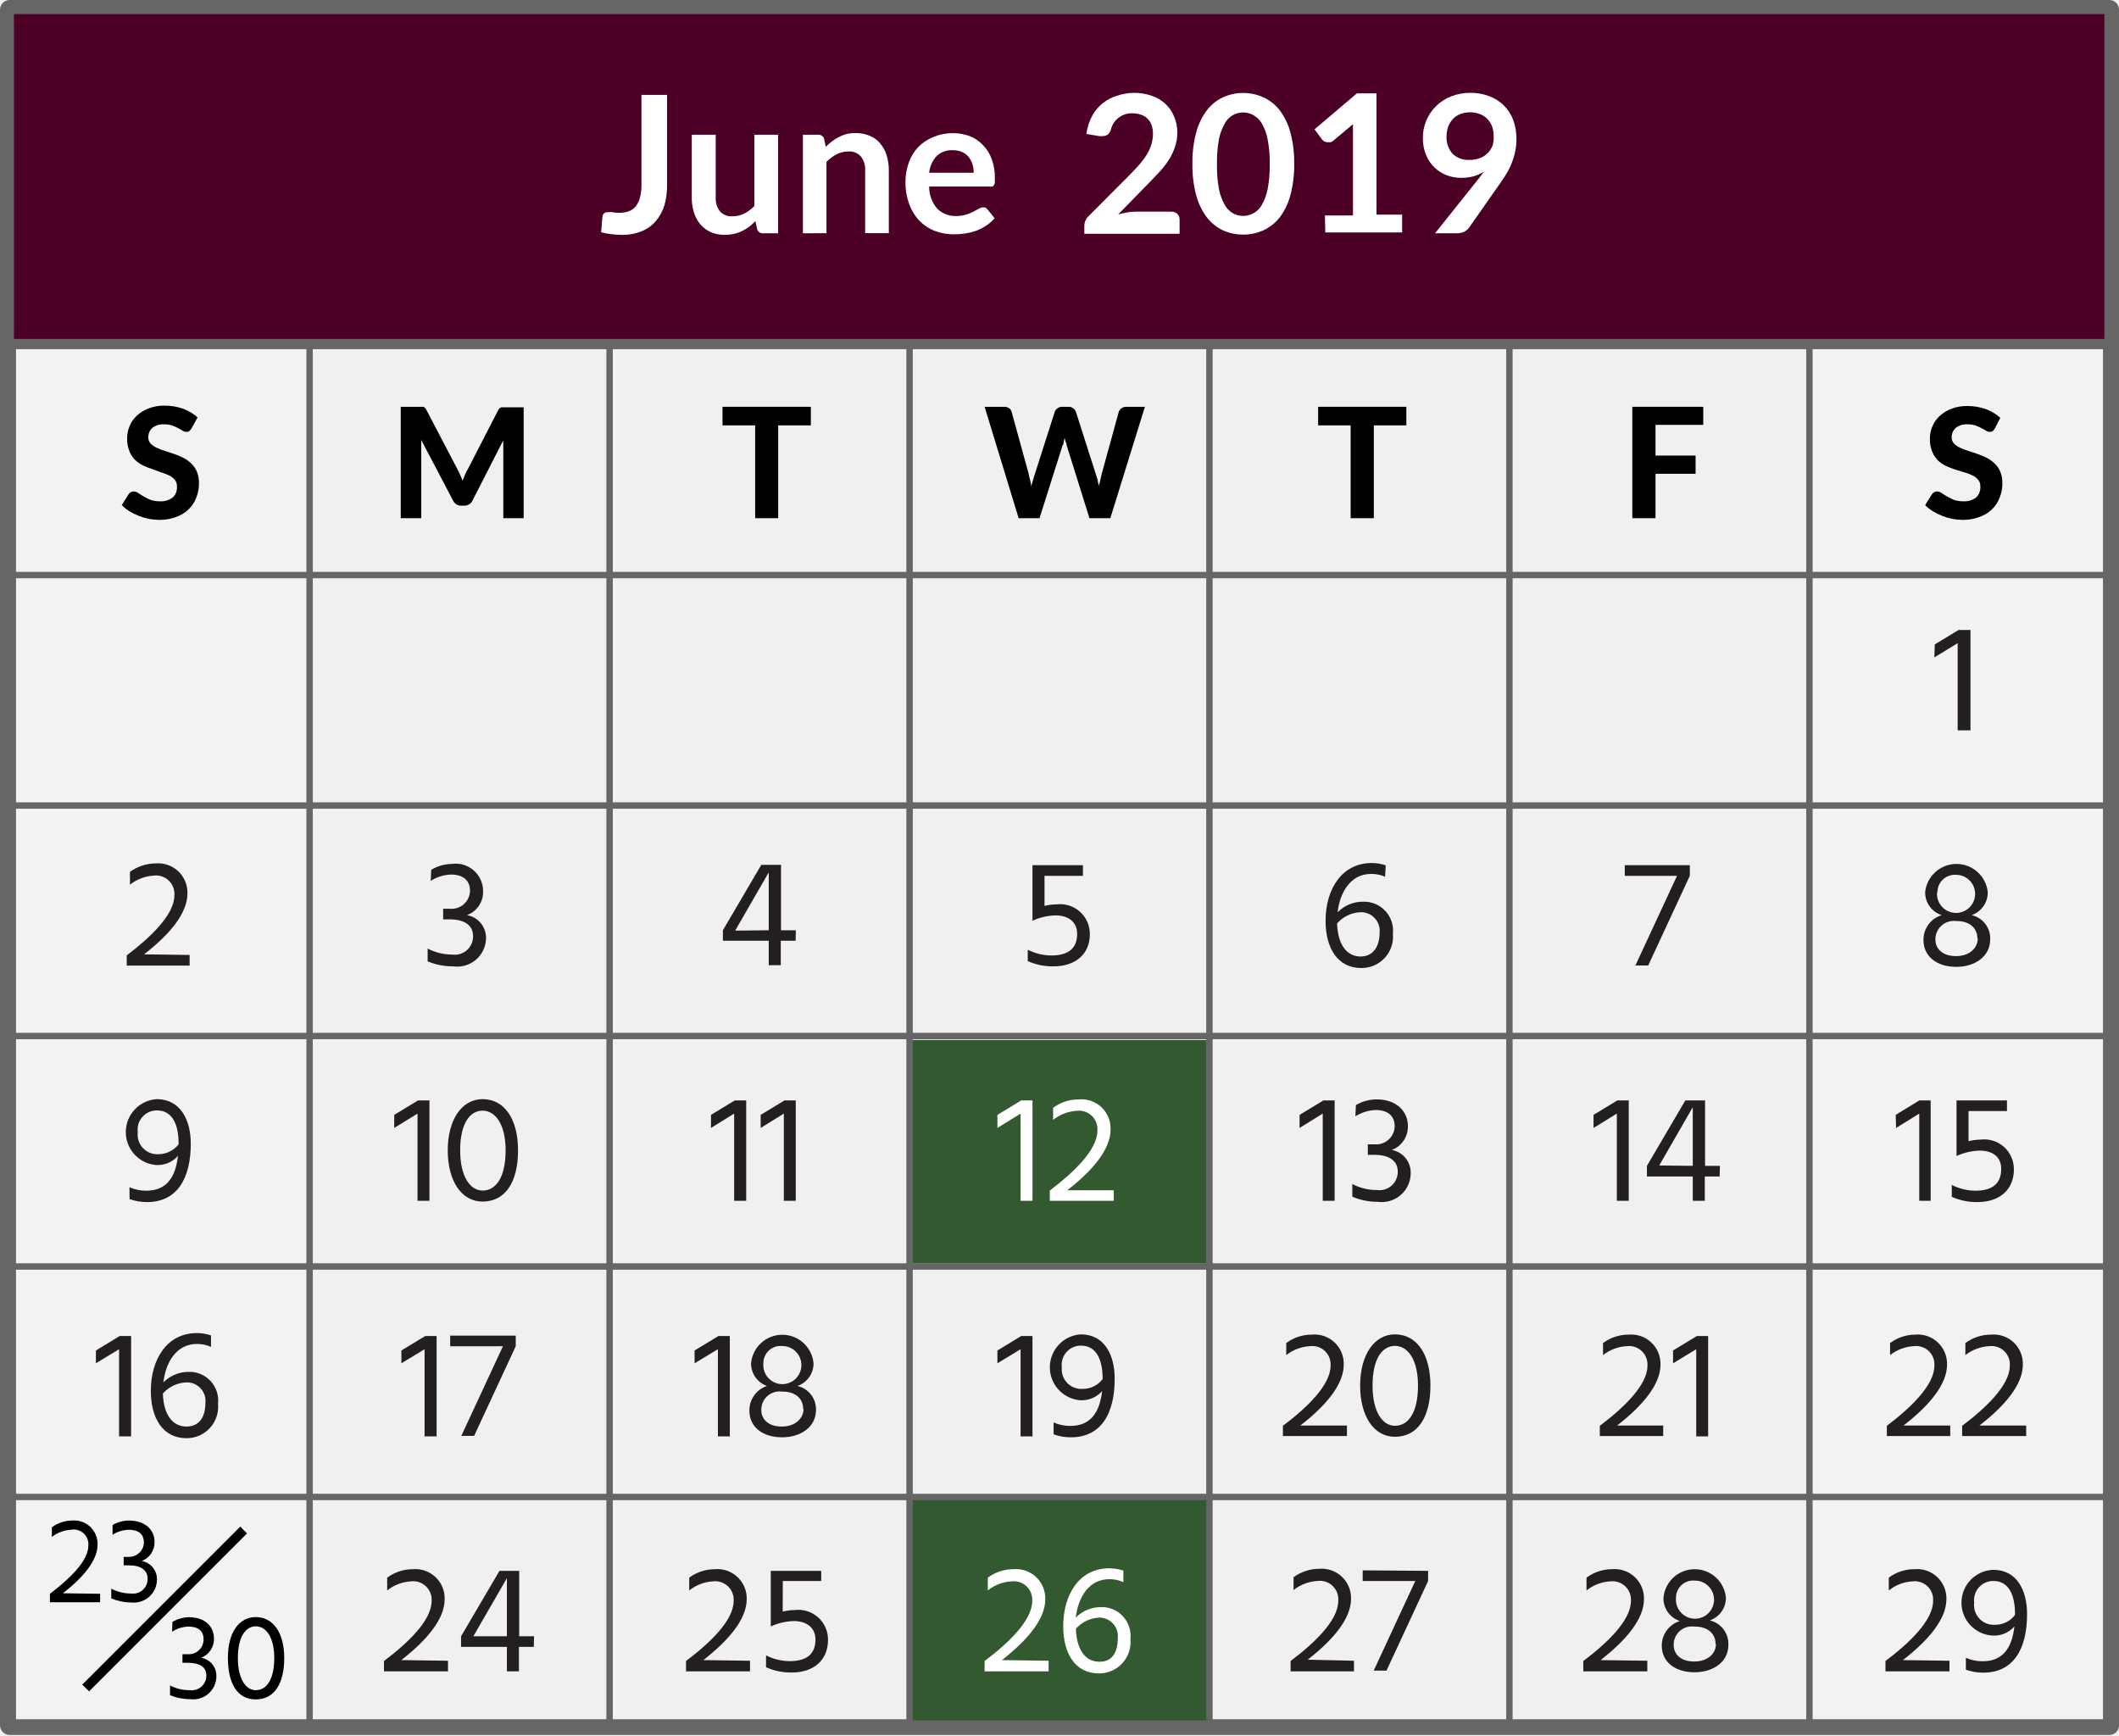
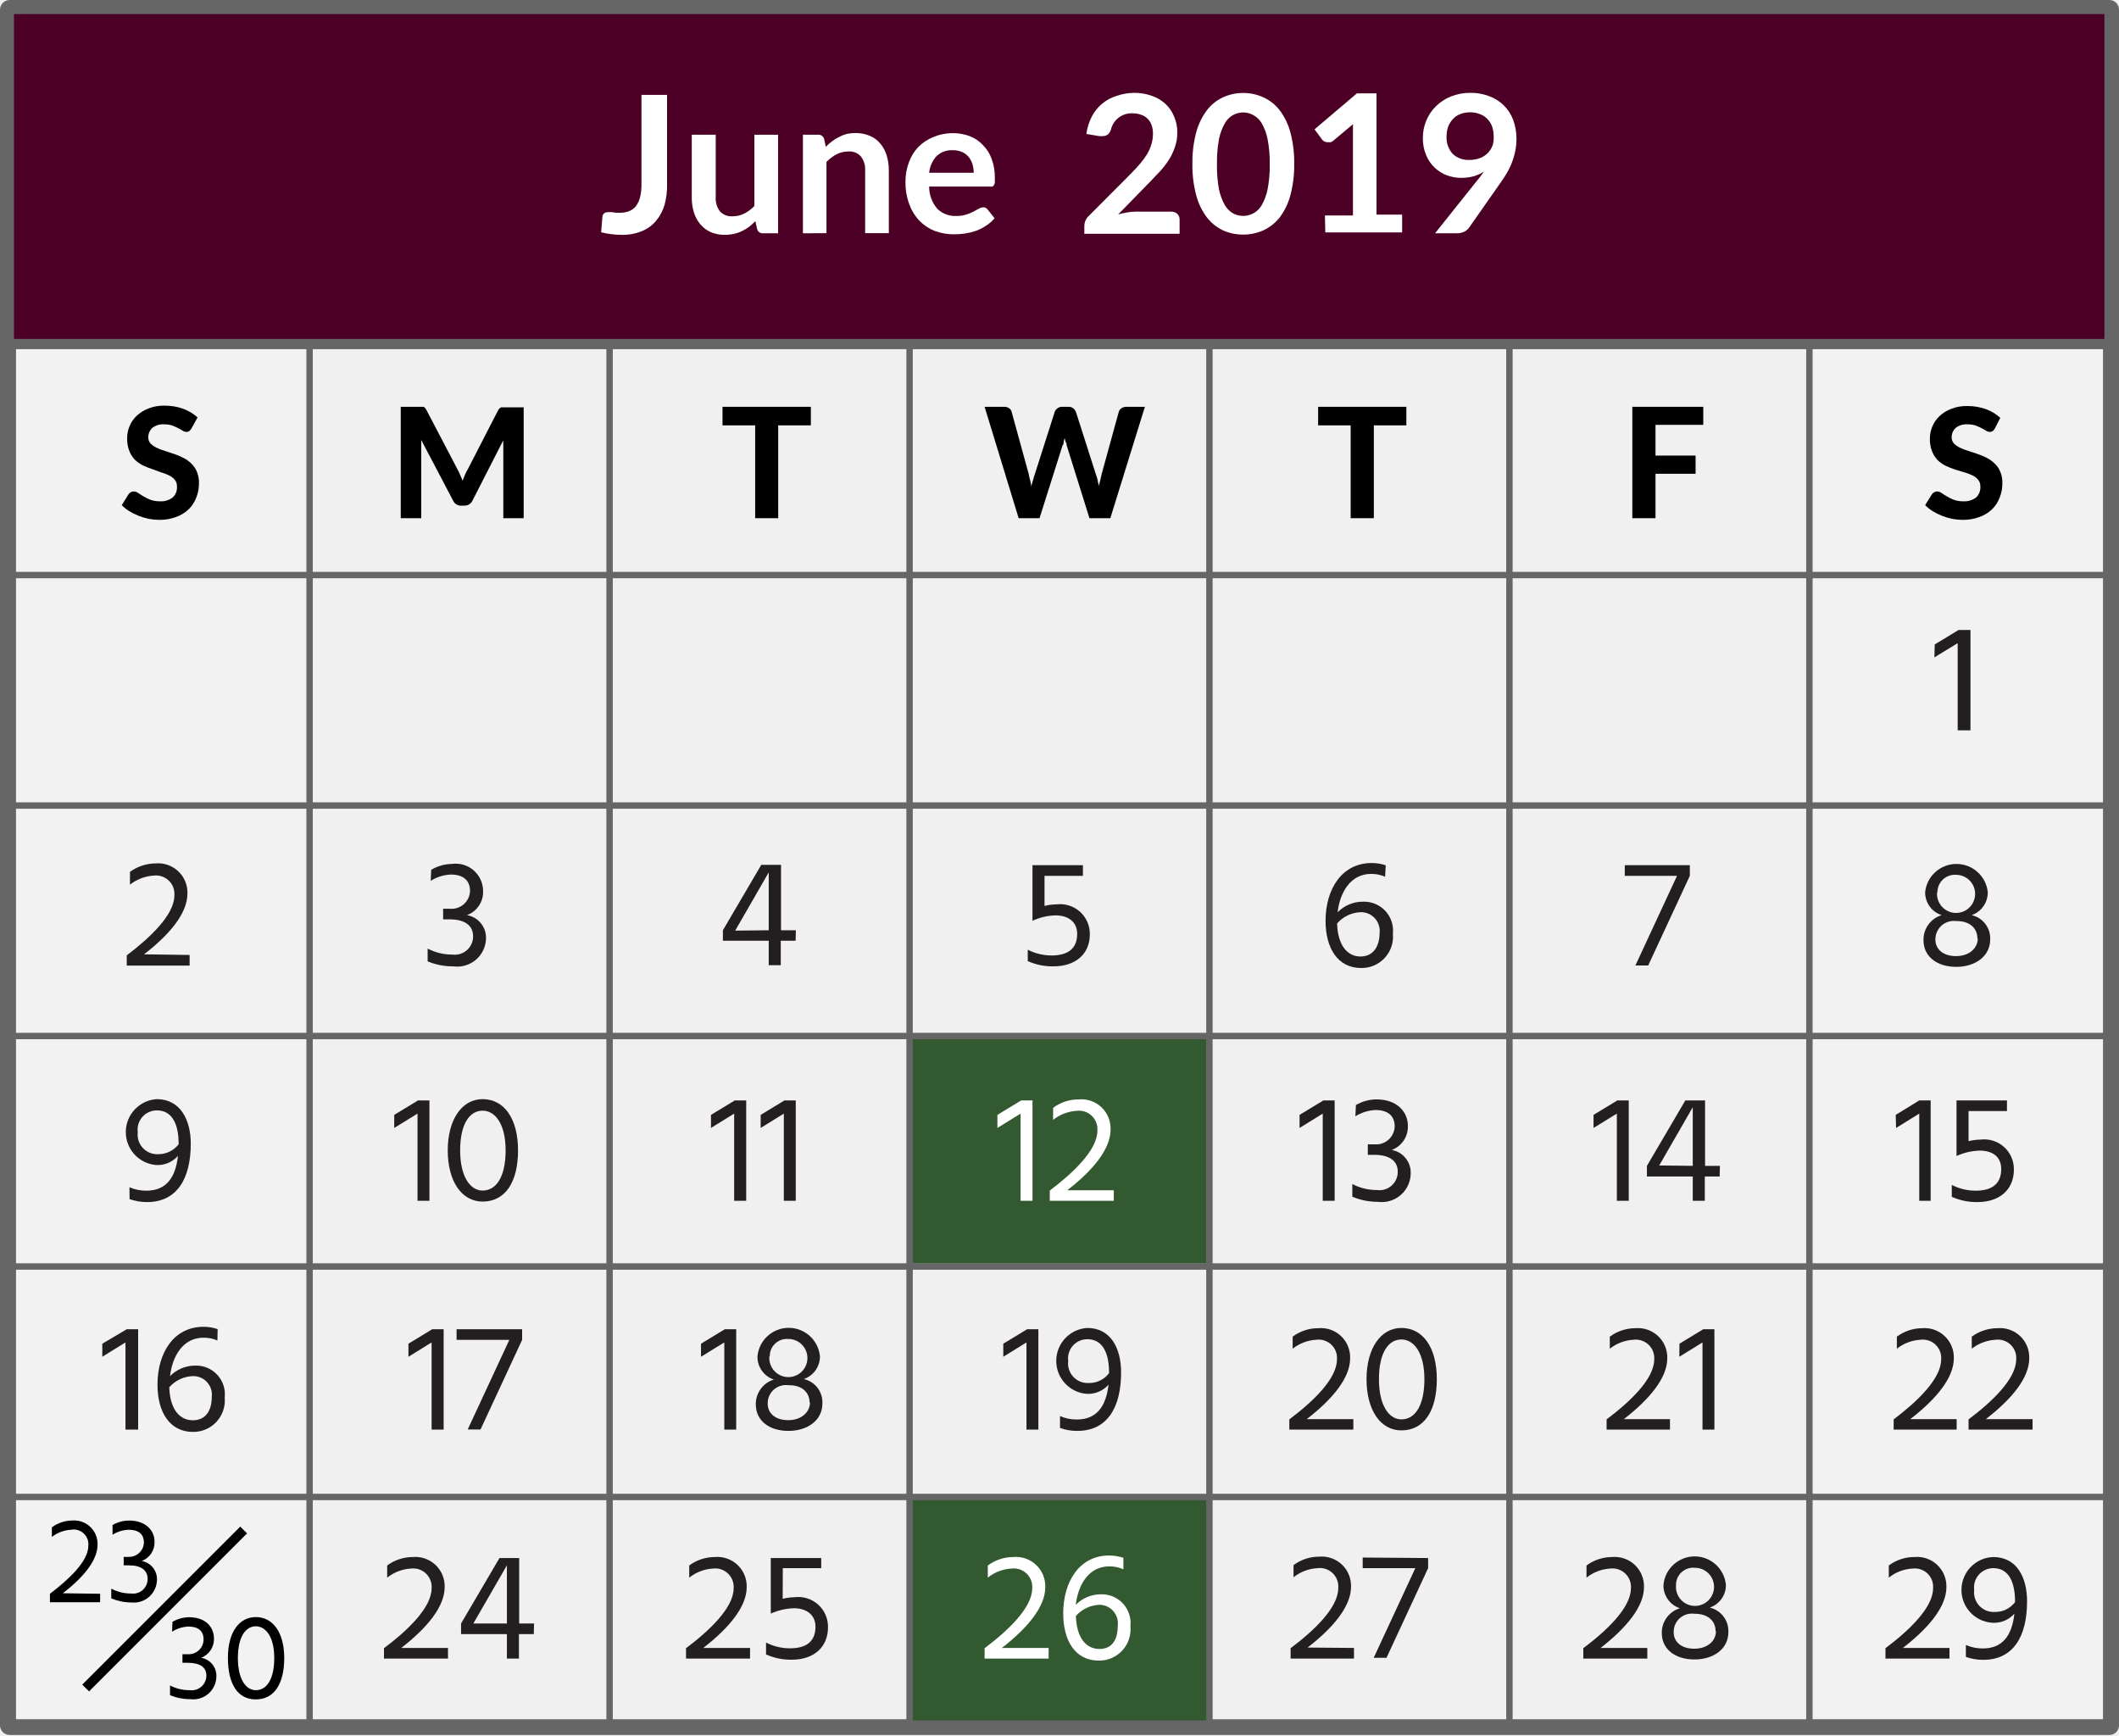
<svg xmlns="http://www.w3.org/2000/svg" viewBox="0 0 165.5 135.52">
  <defs>
    <style>.a{fill:#f2f2f2;}.b{fill:#666;}.c,.g,.j{fill:none;stroke-miterlimit:10;}.c,.g{stroke:#666;}.d{fill:#334151;}.e{fill:#4c0026;}.f{fill:#32592f;}.g{stroke-width:0.5px;}.h{fill:#231f20;}.i{fill:#fff;}.j{stroke:#000;stroke-width:0.75px;}</style>
  </defs>
  <rect class="a" x="0.81" y="26.99" width="23.6" height="107.15" />
  <rect class="a" x="141.12" y="26.99" width="23.37" height="107.15" />
  <path class="b" d="M168.85,5.28v134H4.85V5.28h164m0-.75H4.85a.76.76,0,0,0-.75.75v134a.76.76,0,0,0,.75.75h164a.75.75,0,0,0,.75-.75V5.28a.75.75,0,0,0-.75-.75Z" transform="translate(-4.1 -4.53)" />
  <rect class="c" x="0.75" y="26.77" width="164" height="108" />
  <rect class="d" x="0.84" y="0.84" width="163.73" height="25.84" />
  <path class="b" d="M168.42,5.63V31H5.19V5.63H168.42m.5-.5H4.69V31.46H168.92V5.13Z" transform="translate(-4.1 -4.53)" />
  <rect class="e" x="0.84" y="0.84" width="163.76" height="25.84" />
  <path class="b" d="M168.46,5.63V31H5.19V5.63H168.46m.5-.5H4.69V31.46H169V5.13Z" transform="translate(-4.1 -4.53)" />
-   <rect class="f" x="71.24" y="81.22" width="23.01" height="17.46" />
+   <rect class="f" x="71.24" y="81.03" width="23.01" height="17.65" />
  <rect class="f" x="71.1" y="116.92" width="23.18" height="17.44" />
  <line class="g" x1="0.75" y1="116.91" x2="164.75" y2="116.91" />
  <line class="g" x1="0.75" y1="98.91" x2="164.75" y2="98.91" />
  <line class="g" x1="0.75" y1="80.91" x2="164.75" y2="80.91" />
  <line class="g" x1="0.75" y1="62.91" x2="164.75" y2="62.91" />
  <line class="g" x1="0.75" y1="44.91" x2="164.75" y2="44.91" />
  <line class="g" x1="141.32" y1="26.79" x2="141.32" y2="134.79" />
  <line class="g" x1="117.89" y1="26.79" x2="117.89" y2="134.79" />
  <line class="g" x1="94.46" y1="26.79" x2="94.46" y2="134.79" />
  <line class="g" x1="71.04" y1="26.79" x2="71.04" y2="134.79" />
  <line class="g" x1="47.61" y1="26.79" x2="47.61" y2="134.79" />
  <line class="g" x1="24.18" y1="26.79" x2="24.18" y2="134.79" />
  <path class="h" d="M155.21,54.86l1.86-1.13H158v7.84H157V54.76l-1.82,1.11Z" transform="translate(-4.1 -4.53)" />
  <path class="h" d="M18.91,79.11v.83H14v-.8c1.8-1.36,3.72-3.16,3.72-4.68a1.44,1.44,0,0,0-1.6-1.55,3.36,3.36,0,0,0-1.87.71v-1a3.44,3.44,0,0,1,2-.66,2.29,2.29,0,0,1,2.49,2.35c0,1.54-1.38,3.2-3.39,4.75Z" transform="translate(-4.1 -4.53)" />
  <path class="h" d="M37.78,72.46A3.24,3.24,0,0,1,39.39,72a2.14,2.14,0,0,1,2.44,2.07A1.93,1.93,0,0,1,40.57,76a1.79,1.79,0,0,1,1.49,1.81A2.25,2.25,0,0,1,39.5,80a5.08,5.08,0,0,1-2-.39v-1a4.11,4.11,0,0,0,1.93.47,1.43,1.43,0,0,0,1.62-1.43c0-.85-.66-1.32-1.83-1.32h-.51v-.83h.51a1.44,1.44,0,0,0,1.59-1.39c0-.87-.59-1.28-1.49-1.28a3.2,3.2,0,0,0-1.58.49Z" transform="translate(-4.1 -4.53)" />
  <path class="h" d="M66.24,78H65.08v1.91h-.94V78H60.56v-.82l3-5.11h1.54v5.11h1.16Zm-2.1-.82V72.66l-2.62,4.55Z" transform="translate(-4.1 -4.53)" />
  <path class="h" d="M85.68,75.28a3.83,3.83,0,0,1,.93-.12,2.32,2.32,0,0,1,2.61,2.34C89.22,79,88.15,80,86.37,80a4.73,4.73,0,0,1-2-.41V78.7a4.09,4.09,0,0,0,1.86.45c1.3,0,2-.55,2-1.69,0-.95-.72-1.44-1.68-1.44a4.51,4.51,0,0,0-1.81.42V72.1h3.94v.83h-3Z" transform="translate(-4.1 -4.53)" />
  <path class="h" d="M112.28,73a2.68,2.68,0,0,0-1.09-.22c-1.58,0-2.43,1.39-2.62,3a2.74,2.74,0,0,1,2-.83,2.26,2.26,0,0,1,2.32,2.5,2.45,2.45,0,0,1-2.48,2.68c-1.84,0-2.78-1.57-2.78-3.68,0-2.5,1.29-4.52,3.6-4.52a3.33,3.33,0,0,1,1.1.18Zm-.43,4.41a1.46,1.46,0,0,0-1.45-1.64,2.56,2.56,0,0,0-1.87.88c.06,1.76.83,2.58,1.83,2.58S111.85,78.44,111.85,77.38Z" transform="translate(-4.1 -4.53)" />
  <path class="h" d="M136.08,72.1v.83l-3.25,7h-1l3.25-7H131V72.1Z" transform="translate(-4.1 -4.53)" />
  <path class="h" d="M159.54,77.9c0,1.32-1.18,2.14-2.65,2.14s-2.56-.78-2.56-2.08A2,2,0,0,1,155.75,76a1.86,1.86,0,0,1-1.29-1.81,2.46,2.46,0,0,1,4.89,0A1.87,1.87,0,0,1,158.09,76,1.86,1.86,0,0,1,159.54,77.9Zm-1-.08c0-.7-.48-1.37-1.67-1.36a1.44,1.44,0,0,0-1.61,1.45c0,.69.53,1.29,1.61,1.29S158.57,78.54,158.57,77.82Zm-3.15-3.61a1.49,1.49,0,1,0,1.47-1.36A1.36,1.36,0,0,0,155.42,74.21Z" transform="translate(-4.1 -4.53)" />
  <path class="h" d="M14.21,97.25a3.21,3.21,0,0,0,1.32.27c1.54,0,2.28-1,2.47-2.72a2.1,2.1,0,0,1-1.77.71,2.58,2.58,0,0,1,.11-5.14C18.19,90.37,19,92,19,93.84c0,2.75-1.08,4.57-3.42,4.57a4.17,4.17,0,0,1-1.36-.23Zm3.84-3.41c0-1.37-.42-2.59-1.69-2.59a1.5,1.5,0,0,0-1.5,1.7,1.53,1.53,0,0,0,1.61,1.72,2,2,0,0,0,1.58-.77Z" transform="translate(-4.1 -4.53)" />
  <path class="h" d="M34.89,91.6l1.86-1.13h.89v7.84h-.93V91.5l-1.82,1.12Z" transform="translate(-4.1 -4.53)" />
  <path class="h" d="M41.79,90.37c1.68,0,2.77,1.51,2.77,4s-1,4-2.77,4c-1.65,0-2.72-1.61-2.72-4S40.17,90.37,41.79,90.37Zm0,7.14c1.08,0,1.8-1.09,1.8-3.14s-.81-3.1-1.8-3.1-1.75,1-1.75,3.1S40.85,97.51,41.79,97.51Z" transform="translate(-4.1 -4.53)" />
  <path class="h" d="M59.63,91.6l1.86-1.13h.89v7.84h-.94V91.5l-1.81,1.12Z" transform="translate(-4.1 -4.53)" />
  <path class="h" d="M63.51,91.6l1.86-1.13h.88v7.84h-.93V91.5l-1.81,1.12Z" transform="translate(-4.1 -4.53)" />
  <path class="i" d="M82,91.6l1.86-1.13h.88v7.84h-.93V91.5L82,92.62Z" transform="translate(-4.1 -4.53)" />
  <path class="i" d="M91.09,97.49v.82h-5v-.8c1.8-1.36,3.72-3.15,3.72-4.68a1.44,1.44,0,0,0-1.59-1.55,3.3,3.3,0,0,0-1.87.71v-.94a3.32,3.32,0,0,1,2-.66,2.28,2.28,0,0,1,2.49,2.35c0,1.53-1.37,3.19-3.39,4.75Z" transform="translate(-4.1 -4.53)" />
  <path class="h" d="M105.6,91.6l1.86-1.13h.88v7.84h-.93V91.5l-1.81,1.12Z" transform="translate(-4.1 -4.53)" />
  <path class="h" d="M110,90.83a3.24,3.24,0,0,1,1.61-.44c1.63,0,2.45,1,2.45,2.06a1.94,1.94,0,0,1-1.26,1.89,1.79,1.79,0,0,1,1.48,1.81,2.26,2.26,0,0,1-2.56,2.24,5.08,5.08,0,0,1-2-.4V97a4.11,4.11,0,0,0,1.93.47,1.43,1.43,0,0,0,1.62-1.43c0-.85-.66-1.32-1.83-1.32h-.51v-.82h.51a1.45,1.45,0,0,0,1.59-1.4c0-.87-.59-1.28-1.49-1.28a3.2,3.2,0,0,0-1.58.49Z" transform="translate(-4.1 -4.53)" />
  <path class="h" d="M128.56,91.6l1.86-1.13h.89v7.84h-.93V91.5l-1.82,1.12Z" transform="translate(-4.1 -4.53)" />
  <path class="h" d="M138.41,96.41h-1.16v1.9h-.94v-1.9h-3.58v-.83l3-5.11h1.54v5.11h1.16Zm-2.1-.83V91l-2.62,4.55Z" transform="translate(-4.1 -4.53)" />
  <path class="h" d="M152.16,91.6,154,90.47h.89v7.84H154V91.5l-1.81,1.12Z" transform="translate(-4.1 -4.53)" />
  <path class="h" d="M157.85,93.65a4.39,4.39,0,0,1,.93-.12,2.32,2.32,0,0,1,2.61,2.34c0,1.53-1.07,2.54-2.85,2.54a4.76,4.76,0,0,1-2-.41v-.93a4.09,4.09,0,0,0,1.86.45c1.3,0,2-.55,2-1.69,0-1-.72-1.44-1.68-1.44a4.68,4.68,0,0,0-1.81.42V90.47h3.94v.83h-3Z" transform="translate(-4.1 -4.53)" />
-   <path class="h" d="M11.59,110l1.86-1.13h.89v7.84H13.4v-6.81L11.59,111Z" transform="translate(-4.1 -4.53)" />
-   <path class="h" d="M20.58,109.72a2.61,2.61,0,0,0-1.1-.23c-1.58,0-2.43,1.39-2.62,3a2.77,2.77,0,0,1,1.95-.82,2.24,2.24,0,0,1,2.32,2.49,2.46,2.46,0,0,1-2.47,2.69c-1.85,0-2.78-1.58-2.78-3.69,0-2.5,1.28-4.52,3.59-4.52a3.44,3.44,0,0,1,1.11.18Zm-.44,4.4a1.45,1.45,0,0,0-1.45-1.63,2.59,2.59,0,0,0-1.87.87c.06,1.76.83,2.58,1.84,2.58S20.14,115.19,20.14,114.12Z" transform="translate(-4.1 -4.53)" />
-   <path class="h" d="M35.45,110l1.86-1.13h.89v7.84h-.94v-6.81L35.45,111Z" transform="translate(-4.1 -4.53)" />
-   <path class="h" d="M44.38,108.84v.83l-3.25,7h-1l3.25-7H39.26v-.83Z" transform="translate(-4.1 -4.53)" />
-   <path class="h" d="M58.35,110l1.86-1.13h.89v7.84h-.93v-6.81L58.35,111Z" transform="translate(-4.1 -4.53)" />
-   <path class="h" d="M67.83,114.65c0,1.31-1.17,2.13-2.65,2.13s-2.55-.78-2.55-2.07A2,2,0,0,1,64,112.77,1.86,1.86,0,0,1,62.76,111a2.45,2.45,0,0,1,4.88,0,1.86,1.86,0,0,1-1.26,1.77A1.86,1.86,0,0,1,67.83,114.65Zm-1-.09c0-.69-.48-1.37-1.67-1.35a1.42,1.42,0,0,0-1.6,1.45c0,.68.52,1.28,1.6,1.28S66.86,115.28,66.86,114.56ZM63.72,111a1.49,1.49,0,1,0,1.46-1.35A1.34,1.34,0,0,0,63.72,111Z" transform="translate(-4.1 -4.53)" />
-   <path class="h" d="M82,110l1.86-1.13h.88v7.84h-.93v-6.81L82,111Z" transform="translate(-4.1 -4.53)" />
-   <path class="h" d="M86.39,115.62a3.13,3.13,0,0,0,1.31.27c1.54,0,2.28-1,2.48-2.72a2.12,2.12,0,0,1-1.78.71,2.58,2.58,0,0,1,.11-5.14c1.86,0,2.65,1.61,2.65,3.47,0,2.75-1.08,4.57-3.42,4.57a3.9,3.9,0,0,1-1.35-.23Zm3.83-3.41c0-1.37-.42-2.59-1.69-2.59a1.5,1.5,0,0,0-1.5,1.7A1.53,1.53,0,0,0,88.64,113a1.93,1.93,0,0,0,1.58-.77Z" transform="translate(-4.1 -4.53)" />
-   <path class="h" d="M109.3,115.86v.82h-5v-.8c1.8-1.35,3.72-3.15,3.72-4.68a1.43,1.43,0,0,0-1.59-1.54,3.29,3.29,0,0,0-1.87.7v-.94a3.32,3.32,0,0,1,2-.66,2.28,2.28,0,0,1,2.49,2.35c0,1.53-1.37,3.19-3.39,4.75Z" transform="translate(-4.1 -4.53)" />
-   <path class="h" d="M113.05,108.74c1.68,0,2.77,1.52,2.77,4s-1,4-2.77,4c-1.65,0-2.72-1.61-2.72-4S111.43,108.74,113.05,108.74Zm0,7.14c1.08,0,1.8-1.09,1.8-3.14s-.81-3.1-1.8-3.1-1.75,1-1.75,3.1S112.11,115.88,113.05,115.88Z" transform="translate(-4.1 -4.53)" />
-   <path class="h" d="M134,115.86v.82h-4.95v-.8c1.8-1.35,3.72-3.15,3.72-4.68a1.44,1.44,0,0,0-1.6-1.54,3.29,3.29,0,0,0-1.87.7v-.94a3.35,3.35,0,0,1,2-.66,2.29,2.29,0,0,1,2.49,2.35c0,1.53-1.38,3.19-3.39,4.75Z" transform="translate(-4.1 -4.53)" />
-   <path class="h" d="M134.77,110l1.86-1.13h.88v7.84h-.93v-6.81L134.77,111Z" transform="translate(-4.1 -4.53)" />
-   <path class="h" d="M156.42,115.86v.82h-4.95v-.8c1.79-1.35,3.71-3.15,3.71-4.68a1.43,1.43,0,0,0-1.59-1.54,3.29,3.29,0,0,0-1.87.7v-.94a3.32,3.32,0,0,1,1.95-.66,2.29,2.29,0,0,1,2.5,2.35c0,1.53-1.38,3.19-3.4,4.75Z" transform="translate(-4.1 -4.53)" />
-   <path class="h" d="M162.35,115.86v.82h-5v-.8c1.8-1.35,3.72-3.15,3.72-4.68a1.43,1.43,0,0,0-1.59-1.54,3.34,3.34,0,0,0-1.88.7v-.94a3.37,3.37,0,0,1,2-.66,2.28,2.28,0,0,1,2.49,2.35c0,1.53-1.37,3.19-3.39,4.75Z" transform="translate(-4.1 -4.53)" />
-   <path class="h" d="M39.09,134.23v.83h-5v-.81c1.8-1.35,3.72-3.15,3.72-4.68a1.44,1.44,0,0,0-1.6-1.54,3.28,3.28,0,0,0-1.87.71v-1a3.37,3.37,0,0,1,2-.66,2.29,2.29,0,0,1,2.49,2.35c0,1.53-1.38,3.19-3.39,4.75Z" transform="translate(-4.1 -4.53)" />
-   <path class="h" d="M45.79,133.15H44.63v1.91h-.94v-1.91H40.11v-.83l3-5.11h1.54v5.11h1.16Zm-2.1-.83v-4.54l-2.62,4.54Z" transform="translate(-4.1 -4.53)" />
-   <path class="h" d="M62.68,134.23v.83h-5v-.81c1.8-1.35,3.72-3.15,3.72-4.68a1.44,1.44,0,0,0-1.6-1.54,3.28,3.28,0,0,0-1.87.71v-1a3.37,3.37,0,0,1,2-.66,2.29,2.29,0,0,1,2.49,2.35c0,1.53-1.38,3.19-3.39,4.75Z" transform="translate(-4.1 -4.53)" />
-   <path class="h" d="M65.23,130.39a4.39,4.39,0,0,1,.93-.12,2.32,2.32,0,0,1,2.61,2.34c0,1.53-1.07,2.54-2.84,2.54a4.81,4.81,0,0,1-2-.41v-.93a4.09,4.09,0,0,0,1.86.45c1.31,0,2-.55,2-1.69,0-.94-.72-1.44-1.68-1.44a4.68,4.68,0,0,0-1.81.42v-4.34h3.94V128h-3Z" transform="translate(-4.1 -4.53)" />
-   <path class="i" d="M86,134.23v.83H81v-.81c1.8-1.35,3.72-3.15,3.72-4.68a1.44,1.44,0,0,0-1.6-1.54,3.23,3.23,0,0,0-1.87.71v-1a3.35,3.35,0,0,1,2-.66,2.29,2.29,0,0,1,2.49,2.35c0,1.53-1.38,3.19-3.39,4.75Z" transform="translate(-4.1 -4.53)" />
-   <path class="i" d="M91.84,128.09a2.61,2.61,0,0,0-1.1-.23c-1.58,0-2.43,1.39-2.62,3a2.77,2.77,0,0,1,1.95-.82,2.25,2.25,0,0,1,2.32,2.49,2.45,2.45,0,0,1-2.47,2.69c-1.85,0-2.78-1.57-2.78-3.68,0-2.51,1.28-4.53,3.59-4.53a3.74,3.74,0,0,1,1.11.18Zm-.44,4.4A1.45,1.45,0,0,0,90,130.86a2.59,2.59,0,0,0-1.87.87c.06,1.77.83,2.58,1.84,2.58S91.4,133.56,91.4,132.49Z" transform="translate(-4.1 -4.53)" />
-   <path class="h" d="M109.85,134.23v.83H104.9v-.81c1.8-1.35,3.72-3.15,3.72-4.68A1.44,1.44,0,0,0,107,128a3.28,3.28,0,0,0-1.87.71v-1a3.37,3.37,0,0,1,2-.66,2.29,2.29,0,0,1,2.49,2.35c0,1.53-1.38,3.19-3.39,4.75Z" transform="translate(-4.1 -4.53)" />
-   <path class="h" d="M115.64,127.21V128l-3.25,7h-1l3.25-7h-4.11v-.83Z" transform="translate(-4.1 -4.53)" />
-   <path class="h" d="M132.76,134.23v.83h-5v-.81c1.8-1.35,3.72-3.15,3.72-4.68a1.44,1.44,0,0,0-1.6-1.54,3.28,3.28,0,0,0-1.87.71v-1a3.37,3.37,0,0,1,2-.66,2.29,2.29,0,0,1,2.49,2.35c0,1.53-1.38,3.19-3.39,4.75Z" transform="translate(-4.1 -4.53)" />
-   <path class="h" d="M139.09,133c0,1.32-1.17,2.13-2.65,2.13s-2.55-.78-2.55-2.07a2,2,0,0,1,1.41-1.93,1.87,1.87,0,0,1-1.28-1.82,2.45,2.45,0,0,1,4.88,0,1.86,1.86,0,0,1-1.26,1.77A1.88,1.88,0,0,1,139.09,133Zm-1-.09c0-.69-.48-1.36-1.67-1.35a1.42,1.42,0,0,0-1.6,1.45c0,.68.52,1.28,1.6,1.28S138.12,133.65,138.12,132.93ZM135,129.32a1.49,1.49,0,1,0,1.46-1.35A1.34,1.34,0,0,0,135,129.32Z" transform="translate(-4.1 -4.53)" />
-   <path class="h" d="M156.36,134.23v.83h-5v-.81c1.8-1.35,3.72-3.15,3.72-4.68a1.43,1.43,0,0,0-1.59-1.54,3.23,3.23,0,0,0-1.87.71v-1a3.32,3.32,0,0,1,2-.66,2.29,2.29,0,0,1,2.5,2.35c0,1.53-1.38,3.19-3.4,4.75Z" transform="translate(-4.1 -4.53)" />
-   <path class="h" d="M157.64,134a3.21,3.21,0,0,0,1.32.27c1.54,0,2.28-1,2.47-2.72a2.1,2.1,0,0,1-1.77.71,2.57,2.57,0,0,1,.11-5.13c1.86,0,2.65,1.6,2.65,3.46,0,2.75-1.08,4.57-3.42,4.57a4,4,0,0,1-1.36-.23Zm3.84-3.41c0-1.37-.42-2.59-1.69-2.59a1.5,1.5,0,0,0-1.5,1.7,1.53,1.53,0,0,0,1.61,1.72,1.92,1.92,0,0,0,1.58-.77Z" transform="translate(-4.1 -4.53)" />
+   <path class="h" d="M12.09,109.47,14,108.34h.89v7.84H13.9v-6.81l-1.81,1.12Z" transform="translate(-4.1 -4.53)" />
+   <path class="h" d="M21.08,109.22A2.61,2.61,0,0,0,20,109c-1.58,0-2.43,1.39-2.62,3a2.77,2.77,0,0,1,1.95-.82,2.24,2.24,0,0,1,2.32,2.49,2.46,2.46,0,0,1-2.47,2.69c-1.85,0-2.78-1.58-2.78-3.69,0-2.5,1.28-4.52,3.59-4.52a3.44,3.44,0,0,1,1.11.18Zm-.44,4.4A1.45,1.45,0,0,0,19.19,112a2.59,2.59,0,0,0-1.87.87c.06,1.76.83,2.58,1.84,2.58S20.64,114.69,20.64,113.62Z" transform="translate(-4.1 -4.53)" />
+   <path class="h" d="M36,109.47l1.86-1.13h.89v7.84h-.94v-6.81L36,110.49Z" transform="translate(-4.1 -4.53)" />
+   <path class="h" d="M44.88,108.34v.83l-3.25,7h-1l3.25-7H39.76v-.83Z" transform="translate(-4.1 -4.53)" />
+   <path class="h" d="M58.85,109.47l1.86-1.13h.89v7.84h-.93v-6.81l-1.82,1.12Z" transform="translate(-4.1 -4.53)" />
+   <path class="h" d="M68.33,114.15c0,1.31-1.17,2.13-2.65,2.13s-2.55-.78-2.55-2.07a2,2,0,0,1,1.41-1.94,1.86,1.86,0,0,1-1.28-1.81,2.45,2.45,0,0,1,4.88,0,1.86,1.86,0,0,1-1.26,1.77A1.86,1.86,0,0,1,68.33,114.15Zm-1-.09c0-.69-.48-1.37-1.67-1.35a1.42,1.42,0,0,0-1.6,1.45c0,.68.52,1.28,1.6,1.28S67.36,114.78,67.36,114.06Zm-3.14-3.61a1.49,1.49,0,1,0,1.46-1.35A1.34,1.34,0,0,0,64.22,110.45Z" transform="translate(-4.1 -4.53)" />
+   <path class="h" d="M82.46,109.47l1.86-1.13h.88v7.84h-.93v-6.81l-1.81,1.12Z" transform="translate(-4.1 -4.53)" />
+   <path class="h" d="M86.89,115.12a3.13,3.13,0,0,0,1.31.27c1.54,0,2.28-1,2.48-2.72a2.12,2.12,0,0,1-1.78.71,2.58,2.58,0,0,1,.11-5.14c1.86,0,2.65,1.61,2.65,3.47,0,2.75-1.08,4.57-3.42,4.57a3.9,3.9,0,0,1-1.35-.23Zm3.83-3.41c0-1.37-.42-2.59-1.69-2.59a1.5,1.5,0,0,0-1.5,1.7,1.53,1.53,0,0,0,1.61,1.72,1.93,1.93,0,0,0,1.58-.77Z" transform="translate(-4.1 -4.53)" />
+   <path class="h" d="M109.8,115.36v.82h-5v-.8c1.8-1.35,3.72-3.15,3.72-4.68a1.43,1.43,0,0,0-1.59-1.54,3.29,3.29,0,0,0-1.87.7v-.94a3.32,3.32,0,0,1,2-.66,2.28,2.28,0,0,1,2.49,2.35c0,1.53-1.37,3.19-3.39,4.75Z" transform="translate(-4.1 -4.53)" />
+   <path class="h" d="M113.55,108.24c1.68,0,2.77,1.52,2.77,4s-1,4-2.77,4c-1.65,0-2.72-1.61-2.72-4S111.93,108.24,113.55,108.24Zm0,7.14c1.08,0,1.8-1.09,1.8-3.14s-.81-3.1-1.8-3.1-1.75,1-1.75,3.1S112.61,115.38,113.55,115.38Z" transform="translate(-4.1 -4.53)" />
+   <path class="h" d="M134.53,115.36v.82h-4.95v-.8c1.8-1.35,3.72-3.15,3.72-4.68a1.44,1.44,0,0,0-1.6-1.54,3.29,3.29,0,0,0-1.87.7v-.94a3.35,3.35,0,0,1,2-.66,2.29,2.29,0,0,1,2.49,2.35c0,1.53-1.38,3.19-3.39,4.75Z" transform="translate(-4.1 -4.53)" />
+   <path class="h" d="M135.27,109.47l1.86-1.13H138v7.84h-.93v-6.81l-1.81,1.12Z" transform="translate(-4.1 -4.53)" />
+   <path class="h" d="M156.92,115.36v.82H152v-.8c1.79-1.35,3.71-3.15,3.71-4.68a1.43,1.43,0,0,0-1.59-1.54,3.29,3.29,0,0,0-1.87.7v-.94a3.32,3.32,0,0,1,1.95-.66,2.29,2.29,0,0,1,2.5,2.35c0,1.53-1.38,3.19-3.4,4.75Z" transform="translate(-4.1 -4.53)" />
+   <path class="h" d="M162.85,115.36v.82h-5v-.8c1.8-1.35,3.72-3.15,3.72-4.68a1.43,1.43,0,0,0-1.59-1.54,3.34,3.34,0,0,0-1.88.7v-.94a3.37,3.37,0,0,1,2-.66,2.28,2.28,0,0,1,2.49,2.35c0,1.53-1.37,3.19-3.39,4.75Z" transform="translate(-4.1 -4.53)" />
+   <path class="h" d="M39.09,133.23v.83h-5v-.81c1.8-1.35,3.72-3.15,3.72-4.68a1.44,1.44,0,0,0-1.6-1.54,3.28,3.28,0,0,0-1.87.71v-.95a3.37,3.37,0,0,1,2-.66,2.29,2.29,0,0,1,2.49,2.35c0,1.53-1.38,3.19-3.39,4.75Z" transform="translate(-4.1 -4.53)" />
+   <path class="h" d="M45.79,132.15H44.63v1.91h-.94v-1.91H40.11v-.83l3-5.11h1.54v5.11h1.16Zm-2.1-.83v-4.54l-2.62,4.54Z" transform="translate(-4.1 -4.53)" />
+   <path class="h" d="M62.68,133.23v.83h-5v-.81c1.8-1.35,3.72-3.15,3.72-4.68a1.44,1.44,0,0,0-1.6-1.54,3.28,3.28,0,0,0-1.87.71v-.95a3.37,3.37,0,0,1,2-.66,2.29,2.29,0,0,1,2.49,2.35c0,1.53-1.38,3.19-3.39,4.75Z" transform="translate(-4.1 -4.53)" />
+   <path class="h" d="M65.23,129.39a4.39,4.39,0,0,1,.93-.12,2.32,2.32,0,0,1,2.61,2.34c0,1.53-1.07,2.54-2.84,2.54a4.81,4.81,0,0,1-2-.41v-.93a4.09,4.09,0,0,0,1.86.45c1.31,0,2-.55,2-1.69,0-.94-.72-1.44-1.68-1.44a4.68,4.68,0,0,0-1.81.42v-4.34h3.94V127h-3Z" transform="translate(-4.1 -4.53)" />
+   <path class="i" d="M86,133.23v.83H81v-.81c1.8-1.35,3.72-3.15,3.72-4.68a1.44,1.44,0,0,0-1.6-1.54,3.23,3.23,0,0,0-1.87.71v-.95a3.35,3.35,0,0,1,2-.66,2.29,2.29,0,0,1,2.49,2.35c0,1.53-1.38,3.19-3.39,4.75Z" transform="translate(-4.1 -4.53)" />
+   <path class="i" d="M91.84,127.09a2.61,2.61,0,0,0-1.1-.23c-1.58,0-2.43,1.39-2.62,3a2.77,2.77,0,0,1,1.95-.82,2.25,2.25,0,0,1,2.32,2.49,2.45,2.45,0,0,1-2.47,2.69c-1.85,0-2.78-1.57-2.78-3.68,0-2.51,1.28-4.53,3.59-4.53a3.74,3.74,0,0,1,1.11.18Zm-.44,4.4A1.45,1.45,0,0,0,90,129.86a2.59,2.59,0,0,0-1.87.87c.06,1.77.83,2.58,1.84,2.58S91.4,132.56,91.4,131.49Z" transform="translate(-4.1 -4.53)" />
+   <path class="h" d="M109.85,133.23v.83H104.9v-.81c1.8-1.35,3.72-3.15,3.72-4.68A1.44,1.44,0,0,0,107,127a3.28,3.28,0,0,0-1.87.71v-.95a3.37,3.37,0,0,1,2-.66,2.29,2.29,0,0,1,2.49,2.35c0,1.53-1.38,3.19-3.39,4.75Z" transform="translate(-4.1 -4.53)" />
+   <path class="h" d="M115.64,126.21V127l-3.25,7h-1l3.25-7h-4.11v-.83Z" transform="translate(-4.1 -4.53)" />
+   <path class="h" d="M132.76,133.23v.83h-5v-.81c1.8-1.35,3.72-3.15,3.72-4.68a1.44,1.44,0,0,0-1.6-1.54,3.28,3.28,0,0,0-1.87.71v-.95a3.37,3.37,0,0,1,2-.66,2.29,2.29,0,0,1,2.49,2.35c0,1.53-1.38,3.19-3.39,4.75Z" transform="translate(-4.1 -4.53)" />
+   <path class="h" d="M139.09,132c0,1.32-1.17,2.13-2.65,2.13s-2.55-.78-2.55-2.07a2,2,0,0,1,1.41-1.93,1.87,1.87,0,0,1-1.28-1.82,2.45,2.45,0,0,1,4.88,0,1.86,1.86,0,0,1-1.26,1.77A1.88,1.88,0,0,1,139.09,132Zm-1-.09c0-.69-.48-1.36-1.67-1.35a1.42,1.42,0,0,0-1.6,1.45c0,.68.52,1.28,1.6,1.28S138.12,132.65,138.12,131.93ZM135,128.32a1.49,1.49,0,1,0,1.46-1.35A1.34,1.34,0,0,0,135,128.32Z" transform="translate(-4.1 -4.53)" />
+   <path class="h" d="M156.36,133.23v.83h-5v-.81c1.8-1.35,3.72-3.15,3.72-4.68a1.43,1.43,0,0,0-1.59-1.54,3.23,3.23,0,0,0-1.87.71v-.95a3.32,3.32,0,0,1,2-.66,2.29,2.29,0,0,1,2.5,2.35c0,1.53-1.38,3.19-3.4,4.75Z" transform="translate(-4.1 -4.53)" />
+   <path class="h" d="M157.64,133a3.21,3.21,0,0,0,1.32.27c1.54,0,2.28-1,2.47-2.72a2.1,2.1,0,0,1-1.77.71,2.57,2.57,0,0,1,.11-5.13c1.86,0,2.65,1.6,2.65,3.46,0,2.75-1.08,4.57-3.42,4.57a4,4,0,0,1-1.36-.23Zm3.84-3.41c0-1.37-.42-2.59-1.69-2.59a1.5,1.5,0,0,0-1.5,1.7,1.53,1.53,0,0,0,1.61,1.72,1.92,1.92,0,0,0,1.58-.77Z" transform="translate(-4.1 -4.53)" />
  <path d="M11.92,129v.66H8V129c1.44-1.09,3-2.53,3-3.75A1.15,1.15,0,0,0,9.65,124a2.68,2.68,0,0,0-1.5.56v-.75a2.7,2.7,0,0,1,1.57-.53,1.83,1.83,0,0,1,2,1.88c0,1.23-1.1,2.55-2.71,3.8Z" transform="translate(-4.1 -4.53)" />
  <path d="M12.89,123.63a2.6,2.6,0,0,1,1.28-.35c1.31,0,2,.77,2,1.65a1.55,1.55,0,0,1-1,1.51,1.44,1.44,0,0,1,1.19,1.45,1.81,1.81,0,0,1-2,1.79,4.11,4.11,0,0,1-1.57-.32v-.76a3.26,3.26,0,0,0,1.55.38,1.14,1.14,0,0,0,1.29-1.14c0-.69-.52-1.06-1.46-1.06h-.41v-.66h.41A1.16,1.16,0,0,0,15.34,125c0-.7-.47-1-1.19-1a2.5,2.5,0,0,0-1.26.39Z" transform="translate(-4.1 -4.53)" />
  <path d="M17.57,131.19a2.67,2.67,0,0,1,1.29-.36c1.3,0,1.95.78,1.95,1.65a1.56,1.56,0,0,1-1,1.52A1.42,1.42,0,0,1,21,135.45a1.81,1.81,0,0,1-2.06,1.78,4.06,4.06,0,0,1-1.56-.31v-.76a3.24,3.24,0,0,0,1.54.37,1.15,1.15,0,0,0,1.3-1.14c0-.68-.53-1-1.47-1h-.4v-.67h.4A1.16,1.16,0,0,0,20,132.56c0-.7-.47-1-1.19-1a2.57,2.57,0,0,0-1.27.4Z" transform="translate(-4.1 -4.53)" />
  <path d="M24.08,130.82c1.34,0,2.22,1.21,2.22,3.2s-.77,3.23-2.22,3.23S21.9,136,21.9,134,22.78,130.82,24.08,130.82Zm0,5.71c.86,0,1.44-.87,1.44-2.51s-.65-2.48-1.44-2.48-1.4.81-1.4,2.48S23.32,136.53,24.08,136.53Z" transform="translate(-4.1 -4.53)" />
  <line class="j" x1="19.03" y1="119.49" x2="6.69" y2="131.83" />
  <path class="i" d="M56.2,18.89A5.63,5.63,0,0,1,56,20.54a3.48,3.48,0,0,1-.68,1.26,2.81,2.81,0,0,1-1.11.79,3.9,3.9,0,0,1-1.55.28,7,7,0,0,1-.8-.05,6.34,6.34,0,0,1-.81-.15l.1-1.2a.42.42,0,0,1,.12-.27.46.46,0,0,1,.32-.1,1.74,1.74,0,0,1,.34,0,1.9,1.9,0,0,0,.52.05,2.24,2.24,0,0,0,.76-.12,1.26,1.26,0,0,0,.55-.39,1.9,1.9,0,0,0,.33-.7,4,4,0,0,0,.11-1v-7h2Z" transform="translate(-4.1 -4.53)" />
  <path class="i" d="M60,15.05v4.89a1.66,1.66,0,0,0,.33,1.1,1.22,1.22,0,0,0,1,.38,2,2,0,0,0,.9-.21,3.07,3.07,0,0,0,.79-.59V15.05h1.85v7.7H63.7a.45.45,0,0,1-.47-.34l-.13-.61c-.16.16-.32.3-.49.44a3.08,3.08,0,0,1-.55.33,2.53,2.53,0,0,1-.62.22,3.24,3.24,0,0,1-.72.08,2.75,2.75,0,0,1-1.11-.21,2.34,2.34,0,0,1-.81-.61,2.64,2.64,0,0,1-.5-.92,3.76,3.76,0,0,1-.17-1.19V15.05Z" transform="translate(-4.1 -4.53)" />
  <path class="i" d="M66.81,22.75v-7.7H68a.46.46,0,0,1,.47.34l.13.61a3.42,3.42,0,0,1,.49-.44,3,3,0,0,1,.54-.33A2.69,2.69,0,0,1,70.2,15a3.24,3.24,0,0,1,.72-.08,2.8,2.8,0,0,1,1.12.22,2,2,0,0,1,.81.6,2.56,2.56,0,0,1,.5.92,4,4,0,0,1,.17,1.18v4.9H71.67v-4.9a1.63,1.63,0,0,0-.33-1.09,1.2,1.2,0,0,0-1-.39,2,2,0,0,0-.9.22,3.32,3.32,0,0,0-.79.59v5.57Z" transform="translate(-4.1 -4.53)" />
  <path class="i" d="M78.52,14.93a3.63,3.63,0,0,1,1.34.24,2.76,2.76,0,0,1,1,.68,2.91,2.91,0,0,1,.69,1.09,4,4,0,0,1,.25,1.48,3.16,3.16,0,0,1,0,.35.48.48,0,0,1-.07.22.24.24,0,0,1-.13.11.58.58,0,0,1-.21,0H76.67a2.62,2.62,0,0,0,.64,1.74,2,2,0,0,0,1.47.56,2.51,2.51,0,0,0,.77-.11,3.07,3.07,0,0,0,.57-.23l.43-.23a.72.72,0,0,1,.36-.11.38.38,0,0,1,.19.05.35.35,0,0,1,.14.13l.54.67a2.81,2.81,0,0,1-.69.6,3.52,3.52,0,0,1-.8.4,4.89,4.89,0,0,1-.84.2,6.15,6.15,0,0,1-.84.06,4.28,4.28,0,0,1-1.49-.26,3.35,3.35,0,0,1-1.2-.79,3.66,3.66,0,0,1-.8-1.29,4.88,4.88,0,0,1-.3-1.78,4.22,4.22,0,0,1,.26-1.48,3.44,3.44,0,0,1,.73-1.21A3.48,3.48,0,0,1,77,15.23,3.86,3.86,0,0,1,78.52,14.93Zm0,1.33a1.71,1.71,0,0,0-1.27.46,2.25,2.25,0,0,0-.58,1.3h3.48a2.48,2.48,0,0,0-.1-.68,1.77,1.77,0,0,0-.3-.56,1.48,1.48,0,0,0-.51-.38A1.81,1.81,0,0,0,78.56,16.26Z" transform="translate(-4.1 -4.53)" />
  <path class="i" d="M92.67,11.78a4.08,4.08,0,0,1,1.38.23,2.94,2.94,0,0,1,1.06.62,2.73,2.73,0,0,1,.69,1,3,3,0,0,1,.25,1.26A3.31,3.31,0,0,1,95.87,16a4.64,4.64,0,0,1-.47,1,7.18,7.18,0,0,1-.69.9l-.84.88-2.44,2.5a6.36,6.36,0,0,1,.7-.16,3.85,3.85,0,0,1,.66-.06h2.79a.66.66,0,0,1,.47.17.6.6,0,0,1,.18.45v1.11H88.79v-.62a1.08,1.08,0,0,1,.33-.76l3.29-3.3c.28-.28.52-.55.74-.8a5.77,5.77,0,0,0,.55-.76,3.37,3.37,0,0,0,.33-.76,2.76,2.76,0,0,0,.12-.82,2,2,0,0,0-.11-.68,1.35,1.35,0,0,0-.32-.5,1.22,1.22,0,0,0-.5-.3,1.93,1.93,0,0,0-.65-.11,1.66,1.66,0,0,0-1.7,1.25.82.82,0,0,1-.25.41.7.7,0,0,1-.42.12l-.25,0-1-.17a4,4,0,0,1,.43-1.37,3.25,3.25,0,0,1,.81-1,3.31,3.31,0,0,1,1.11-.6A4.43,4.43,0,0,1,92.67,11.78Z" transform="translate(-4.1 -4.53)" />
  <path class="i" d="M105.18,17.33a9,9,0,0,1-.3,2.46,5,5,0,0,1-.84,1.73,3.54,3.54,0,0,1-1.27,1,3.79,3.79,0,0,1-1.58.33,3.74,3.74,0,0,1-1.57-.33,3.48,3.48,0,0,1-1.25-1,5,5,0,0,1-.84-1.73,9,9,0,0,1-.3-2.46,9,9,0,0,1,.3-2.47,5,5,0,0,1,.84-1.73,3.35,3.35,0,0,1,1.25-1,3.75,3.75,0,0,1,1.57-.34,3.8,3.8,0,0,1,1.58.34,3.41,3.41,0,0,1,1.27,1,5,5,0,0,1,.84,1.73A9,9,0,0,1,105.18,17.33Zm-1.91,0a9.46,9.46,0,0,0-.17-1.95,4,4,0,0,0-.46-1.23,1.69,1.69,0,0,0-.67-.64,1.63,1.63,0,0,0-2.2.64,4,4,0,0,0-.46,1.23,9.55,9.55,0,0,0-.16,1.95,9.68,9.68,0,0,0,.16,2,4.23,4.23,0,0,0,.46,1.23,1.72,1.72,0,0,0,.65.64,1.67,1.67,0,0,0,2.22-.64,4.23,4.23,0,0,0,.46-1.23A9.6,9.6,0,0,0,103.27,17.33Z" transform="translate(-4.1 -4.53)" />
  <path class="i" d="M107.58,21.36h2.19V15c0-.25,0-.5,0-.77l-1.55,1.3a.58.58,0,0,1-.2.11l-.2,0a.67.67,0,0,1-.28-.06.45.45,0,0,1-.18-.15l-.59-.8,3.31-2.81h1.53v9.47h2v1.39h-6Z" transform="translate(-4.1 -4.53)" />
  <path class="i" d="M118.23,18.42a3.22,3.22,0,0,1-1.1-.19,2.83,2.83,0,0,1-1.64-1.57,3.33,3.33,0,0,1-.26-1.36,3.44,3.44,0,0,1,.27-1.36,3.32,3.32,0,0,1,.76-1.12,3.53,3.53,0,0,1,1.17-.76,4.06,4.06,0,0,1,1.51-.28,3.92,3.92,0,0,1,1.49.27,3.13,3.13,0,0,1,1.86,1.86,4.24,4.24,0,0,1,.25,1.45,4.79,4.79,0,0,1-.09.95,5.11,5.11,0,0,1-.25.87,5,5,0,0,1-.38.81,8.77,8.77,0,0,1-.51.79l-2.48,3.54a1,1,0,0,1-.38.31,1.29,1.29,0,0,1-.57.12h-1.7l3.36-4.21a3.24,3.24,0,0,0,.24-.31l.22-.3a2.9,2.9,0,0,1-.82.37A3.69,3.69,0,0,1,118.23,18.42Zm2.53-3.25a2.47,2.47,0,0,0-.13-.79,1.74,1.74,0,0,0-.39-.59,1.54,1.54,0,0,0-.59-.36,2,2,0,0,0-.74-.13,2.06,2.06,0,0,0-.76.14,1.54,1.54,0,0,0-.57.38,1.9,1.9,0,0,0-.37.59,2.27,2.27,0,0,0-.13.75,1.91,1.91,0,0,0,.47,1.38,1.79,1.79,0,0,0,1.33.48,2.2,2.2,0,0,0,.8-.14,1.66,1.66,0,0,0,1-1A2.15,2.15,0,0,0,120.76,15.17Z" transform="translate(-4.1 -4.53)" />
  <path d="M19.05,38a.69.69,0,0,1-.17.2.36.36,0,0,1-.22.06.57.57,0,0,1-.29-.09,3.63,3.63,0,0,0-.35-.2,4.13,4.13,0,0,0-.47-.21,1.93,1.93,0,0,0-.62-.09,1.35,1.35,0,0,0-.94.28,1,1,0,0,0-.31.73.72.72,0,0,0,.17.48,1.72,1.72,0,0,0,.45.32,3.41,3.41,0,0,0,.64.25l.72.24a5.1,5.1,0,0,1,.73.3,2.54,2.54,0,0,1,.63.44,1.85,1.85,0,0,1,.45.64,2.21,2.21,0,0,1,.17.93,2.89,2.89,0,0,1-.21,1.11,2.51,2.51,0,0,1-.59.91,2.77,2.77,0,0,1-1,.61,3.58,3.58,0,0,1-1.3.22,4.67,4.67,0,0,1-.83-.08,5.16,5.16,0,0,1-.79-.24,4.4,4.4,0,0,1-.72-.36,3,3,0,0,1-.59-.47l.53-.85a.56.56,0,0,1,.18-.16.43.43,0,0,1,.22-.06.64.64,0,0,1,.35.12c.12.08.25.17.41.26a3.4,3.4,0,0,0,.54.27,2.09,2.09,0,0,0,.74.12,1.51,1.51,0,0,0,1-.29,1.05,1.05,0,0,0,.34-.86.75.75,0,0,0-.17-.53,1.27,1.27,0,0,0-.44-.34,3.59,3.59,0,0,0-.63-.24L16,41.17a6.52,6.52,0,0,1-.73-.29,2.47,2.47,0,0,1-.63-.44,2.1,2.1,0,0,1-.44-.69,2.51,2.51,0,0,1-.17-1,2.36,2.36,0,0,1,.19-.94,2.27,2.27,0,0,1,.56-.81,2.76,2.76,0,0,1,.92-.57,3.19,3.19,0,0,1,1.24-.22,4.3,4.3,0,0,1,1.46.24,3.44,3.44,0,0,1,1.13.68Z" transform="translate(-4.1 -4.53)" />
  <path d="M45,36.3V45H43.41V39.66c0-.11,0-.23,0-.36a2.56,2.56,0,0,1,0-.39L41,43.63a.68.68,0,0,1-.63.39h-.25a.64.64,0,0,1-.37-.1.67.67,0,0,1-.26-.29L37,38.89c0,.14,0,.28,0,.4s0,.26,0,.37V45H35.4V36.3H37l.16,0a.26.26,0,0,1,.13.08,1.42,1.42,0,0,1,.11.16l2.43,4.64a3.55,3.55,0,0,1,.21.44c.07.14.13.3.19.45.06-.16.13-.31.19-.47s.14-.29.22-.43L43,36.58a.74.74,0,0,1,.12-.16.26.26,0,0,1,.13-.08l.15,0H45Z" transform="translate(-4.1 -4.53)" />
  <path d="M67.43,37.75H64.88V45h-1.8V37.75H60.53V36.3h6.9Z" transform="translate(-4.1 -4.53)" />
  <path d="M93.52,36.3,90.82,45H89.19l-1.78-5.69c0-.08,0-.17-.08-.26a2.81,2.81,0,0,1-.08-.31,2.81,2.81,0,0,1-.08.31c0,.09,0,.18-.08.26L85.29,45H83.66L81,36.3h1.51a.65.65,0,0,1,.4.11.47.47,0,0,1,.2.28l1.35,4.91c0,.14.07.28.1.44s.07.33.1.5c0-.18.08-.34.12-.5s.08-.3.13-.44l1.57-4.91a.53.53,0,0,1,.21-.27A.6.6,0,0,1,87,36.3h.53a.57.57,0,0,1,.38.11.67.67,0,0,1,.22.28l1.57,4.91a4.17,4.17,0,0,1,.13.42c0,.15.08.31.11.48,0-.17.07-.33.1-.48s.06-.29.09-.42l1.35-4.91a.56.56,0,0,1,.2-.27.65.65,0,0,1,.39-.12Z" transform="translate(-4.1 -4.53)" />
  <path d="M113.94,37.75H111.4V45h-1.81V37.75h-2.54V36.3h6.89Z" transform="translate(-4.1 -4.53)" />
  <path d="M133.4,37.71v2.4h3.13v1.42H133.4V45h-1.81V36.3h5.54v1.41Z" transform="translate(-4.1 -4.53)" />
  <path d="M159.9,38a.69.69,0,0,1-.17.2.36.36,0,0,1-.22.06.57.57,0,0,1-.29-.09,3.63,3.63,0,0,0-.35-.2,4.13,4.13,0,0,0-.47-.21,1.93,1.93,0,0,0-.62-.09,1.35,1.35,0,0,0-.94.28,1,1,0,0,0-.31.73.72.72,0,0,0,.17.48,1.72,1.72,0,0,0,.45.32,3.41,3.41,0,0,0,.64.25l.72.24a5.1,5.1,0,0,1,.73.3,2.54,2.54,0,0,1,.63.44,1.85,1.85,0,0,1,.45.64,2.21,2.21,0,0,1,.17.93,2.89,2.89,0,0,1-.21,1.11,2.51,2.51,0,0,1-.59.91,2.77,2.77,0,0,1-1,.61,3.58,3.58,0,0,1-1.3.22,4.58,4.58,0,0,1-.83-.08,5.16,5.16,0,0,1-.79-.24,4.84,4.84,0,0,1-.72-.36,3,3,0,0,1-.59-.47l.53-.85a.56.56,0,0,1,.18-.16.43.43,0,0,1,.22-.06.64.64,0,0,1,.35.12c.12.08.25.17.41.26a3.4,3.4,0,0,0,.54.27,2.09,2.09,0,0,0,.74.12,1.51,1.51,0,0,0,1-.29,1.05,1.05,0,0,0,.34-.86.75.75,0,0,0-.17-.53,1.27,1.27,0,0,0-.44-.34,3.59,3.59,0,0,0-.63-.24l-.73-.22a6.52,6.52,0,0,1-.73-.29,2.47,2.47,0,0,1-.63-.44,2.1,2.1,0,0,1-.44-.69,2.51,2.51,0,0,1-.17-1,2.36,2.36,0,0,1,.19-.94,2.27,2.27,0,0,1,.56-.81,2.66,2.66,0,0,1,.92-.57,3.19,3.19,0,0,1,1.24-.22,4.3,4.3,0,0,1,1.46.24,3.44,3.44,0,0,1,1.13.68Z" transform="translate(-4.1 -4.53)" />
</svg>
